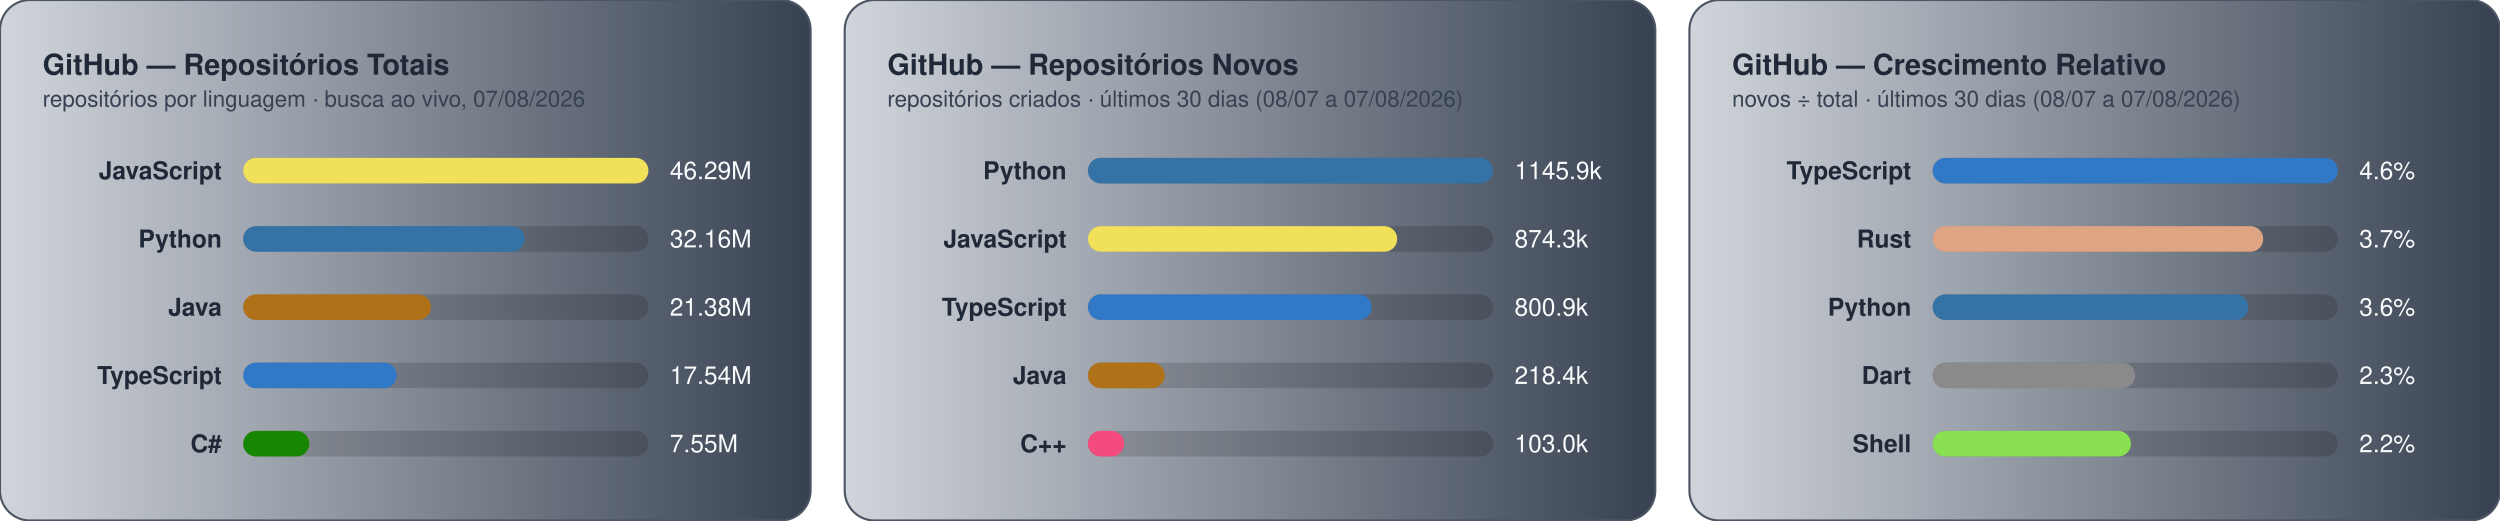
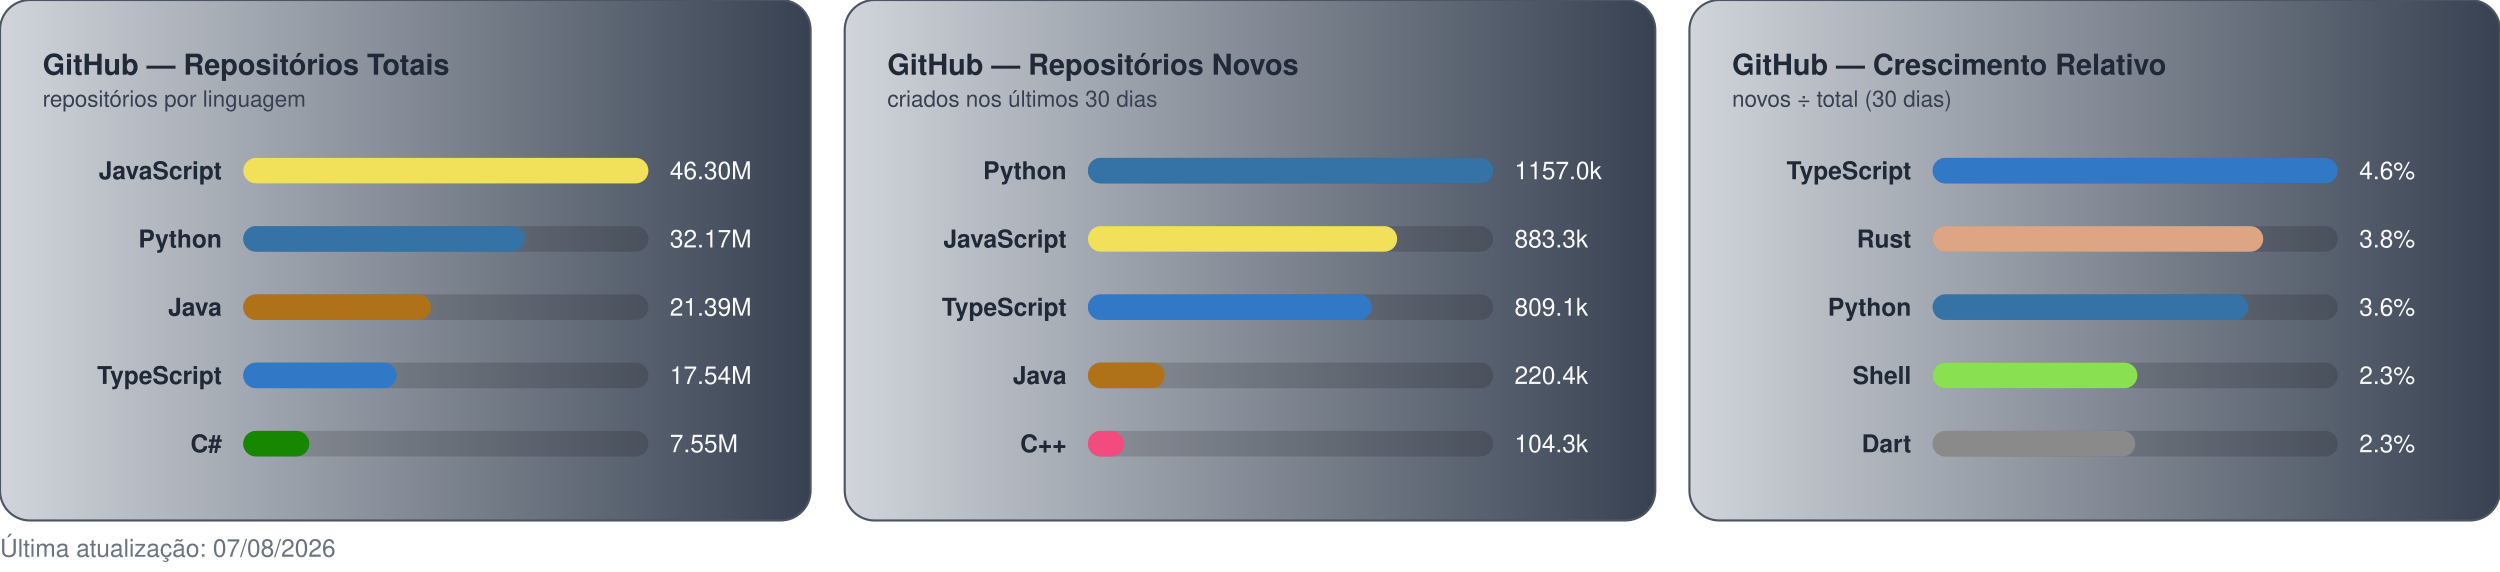
- <svg xmlns="http://www.w3.org/2000/svg" width="1172.0" height="244.0" viewBox="0 0 1172.0 244.0">
+ <svg xmlns="http://www.w3.org/2000/svg" width="1172.0" height="268.0" viewBox="0 0 1172.0 268.0">
  <g transform="translate(0.0,0)">
    <defs>
      <linearGradient id="gradGithubTotal" x1="0%" y1="0%" x2="100%" y2="0%">
        <stop offset="0%" stop-color="#D1D5DB" />
        <stop offset="100%" stop-color="#374151" />
      </linearGradient>
    </defs>
    <style>
    text { font-family: -apple-system, BlinkMacSystemFont, "Segoe UI", Helvetica, Arial, sans-serif; font-size: 11.5px; }
    .card { fill: url(#gradGithubTotal); stroke: #4b5563; stroke-width: 1; }
    .title { fill: #1f2937; font-weight: 700; font-size: 13.5px; }
    .subtitle { fill: #374151; font-size: 10.5px; }
    .lbl { fill: #1f2937; font-weight: 600; }
    .val { fill: #f9fafb; }
    .track { fill: rgba(0,0,0,0.15); }
  </style>
    <rect x="0" y="0" width="380" height="244" rx="14" class="card" />
    <text x="20" y="35" class="title">GitHub — Repositórios Totais</text>
-     <text x="20" y="50" class="subtitle">repositórios por linguagem · busca ao vivo, 07/08/2026</text>
+     <text x="20" y="50" class="subtitle">repositórios por linguagem</text>
    <text x="104" y="84.0" text-anchor="end" class="lbl">JavaScript</text>
    <rect x="114" y="74.0" width="190" height="12" rx="6" class="track" />
    <rect x="114" y="74.0" width="190" height="12" rx="6" fill="#f1e05a" />
-     <text x="314" y="84.0" class="val">46.29M</text>
+     <text x="314" y="84.0" class="val">46.30M</text>
    <text x="104" y="116.0" text-anchor="end" class="lbl">Python</text>
    <rect x="114" y="106.0" width="190" height="12" rx="6" class="track" />
    <rect x="114" y="106.0" width="132" height="12" rx="6" fill="#3572A5" />
-     <text x="314" y="116.0" class="val">32.16M</text>
+     <text x="314" y="116.0" class="val">32.17M</text>
    <text x="104" y="148.0" text-anchor="end" class="lbl">Java</text>
    <rect x="114" y="138.0" width="190" height="12" rx="6" class="track" />
    <rect x="114" y="138.0" width="88" height="12" rx="6" fill="#b07219" />
-     <text x="314" y="148.0" class="val">21.38M</text>
+     <text x="314" y="148.0" class="val">21.39M</text>
    <text x="104" y="180.0" text-anchor="end" class="lbl">TypeScript</text>
    <rect x="114" y="170.0" width="190" height="12" rx="6" class="track" />
    <rect x="114" y="170.0" width="72" height="12" rx="6" fill="#3178c6" />
    <text x="314" y="180.0" class="val">17.54M</text>
    <text x="104" y="212.0" text-anchor="end" class="lbl">C#</text>
    <rect x="114" y="202.0" width="190" height="12" rx="6" class="track" />
    <rect x="114" y="202.0" width="31" height="12" rx="6" fill="#178600" />
    <text x="314" y="212.0" class="val">7.55M</text>
  </g>
  <g transform="translate(396.0,0)">
    <defs>
      <linearGradient id="gradGithubNew" x1="0%" y1="0%" x2="100%" y2="0%">
        <stop offset="0%" stop-color="#D1D5DB" />
        <stop offset="100%" stop-color="#374151" />
      </linearGradient>
    </defs>
    <style>
    text { font-family: -apple-system, BlinkMacSystemFont, "Segoe UI", Helvetica, Arial, sans-serif; font-size: 11.5px; }
    .card { fill: url(#gradGithubNew); stroke: #4b5563; stroke-width: 1; }
    .title { fill: #1f2937; font-weight: 700; font-size: 13.5px; }
    .subtitle { fill: #374151; font-size: 10.5px; }
    .lbl { fill: #1f2937; font-weight: 600; }
    .val { fill: #f9fafb; }
    .track { fill: rgba(0,0,0,0.15); }
  </style>
    <rect x="0" y="0" width="380" height="244" rx="14" class="card" />
    <text x="20" y="35" class="title">GitHub — Repositórios Novos</text>
-     <text x="20" y="50" class="subtitle">repositórios criados · últimos 30 dias (08/07 a 07/08/2026)</text>
+     <text x="20" y="50" class="subtitle">criados nos últimos 30 dias</text>
    <text x="104" y="84.0" text-anchor="end" class="lbl">Python</text>
    <rect x="114" y="74.0" width="190" height="12" rx="6" class="track" />
    <rect x="114" y="74.0" width="190" height="12" rx="6" fill="#3572A5" />
-     <text x="314" y="84.0" class="val">1145.9k</text>
+     <text x="314" y="84.0" class="val">1157.0k</text>
    <text x="104" y="116.0" text-anchor="end" class="lbl">JavaScript</text>
    <rect x="114" y="106.0" width="190" height="12" rx="6" class="track" />
    <rect x="114" y="106.0" width="145" height="12" rx="6" fill="#f1e05a" />
-     <text x="314" y="116.0" class="val">874.3k</text>
+     <text x="314" y="116.0" class="val">883.3k</text>
    <text x="104" y="148.0" text-anchor="end" class="lbl">TypeScript</text>
    <rect x="114" y="138.0" width="190" height="12" rx="6" class="track" />
    <rect x="114" y="138.0" width="133" height="12" rx="6" fill="#3178c6" />
-     <text x="314" y="148.0" class="val">800.9k</text>
+     <text x="314" y="148.0" class="val">809.1k</text>
    <text x="104" y="180.0" text-anchor="end" class="lbl">Java</text>
    <rect x="114" y="170.0" width="190" height="12" rx="6" class="track" />
    <rect x="114" y="170.0" width="36" height="12" rx="6" fill="#b07219" />
-     <text x="314" y="180.0" class="val">218.4k</text>
+     <text x="314" y="180.0" class="val">220.4k</text>
    <text x="104" y="212.0" text-anchor="end" class="lbl">C++</text>
    <rect x="114" y="202.0" width="190" height="12" rx="6" class="track" />
    <rect x="114" y="202.0" width="17" height="12" rx="6" fill="#f34b7d" />
-     <text x="314" y="212.0" class="val">103.0k</text>
+     <text x="314" y="212.0" class="val">104.3k</text>
  </g>
  <g transform="translate(792.0,0)">
    <defs>
      <linearGradient id="gradGithubGrowth" x1="0%" y1="0%" x2="100%" y2="0%">
        <stop offset="0%" stop-color="#D1D5DB" />
        <stop offset="100%" stop-color="#374151" />
      </linearGradient>
    </defs>
    <style>
    text { font-family: -apple-system, BlinkMacSystemFont, "Segoe UI", Helvetica, Arial, sans-serif; font-size: 11.5px; }
    .card { fill: url(#gradGithubGrowth); stroke: #4b5563; stroke-width: 1; }
    .title { fill: #1f2937; font-weight: 700; font-size: 13.5px; }
    .subtitle { fill: #374151; font-size: 10.5px; }
    .lbl { fill: #1f2937; font-weight: 600; }
    .val { fill: #f9fafb; }
    .track { fill: rgba(0,0,0,0.15); }
  </style>
    <rect x="0" y="0" width="380" height="244" rx="14" class="card" />
    <text x="20" y="35" class="title">GitHub — Crescimento Relativo</text>
-     <text x="20" y="50" class="subtitle">novos ÷ total · últimos 30 dias (08/07 a 07/08/2026)</text>
+     <text x="20" y="50" class="subtitle">novos ÷ total (30 dias)</text>
    <text x="104" y="84.0" text-anchor="end" class="lbl">TypeScript</text>
    <rect x="114" y="74.0" width="190" height="12" rx="6" class="track" />
    <rect x="114" y="74.0" width="190" height="12" rx="6" fill="#3178c6" />
    <text x="314" y="84.0" class="val">4.6%</text>
    <text x="104" y="116.0" text-anchor="end" class="lbl">Rust</text>
    <rect x="114" y="106.0" width="190" height="12" rx="6" class="track" />
    <rect x="114" y="106.0" width="155" height="12" rx="6" fill="#dea584" />
-     <text x="314" y="116.0" class="val">3.7%</text>
+     <text x="314" y="116.0" class="val">3.8%</text>
    <text x="104" y="148.0" text-anchor="end" class="lbl">Python</text>
    <rect x="114" y="138.0" width="190" height="12" rx="6" class="track" />
    <rect x="114" y="138.0" width="148" height="12" rx="6" fill="#3572A5" />
    <text x="314" y="148.0" class="val">3.6%</text>
-     <text x="104" y="180.0" text-anchor="end" class="lbl">Dart</text>
+     <text x="104" y="180.0" text-anchor="end" class="lbl">Shell</text>
    <rect x="114" y="170.0" width="190" height="12" rx="6" class="track" />
-     <rect x="114" y="170.0" width="95" height="12" rx="6" fill="#8a8a8a" />
+     <rect x="114" y="170.0" width="96" height="12" rx="6" fill="#89e051" />
    <text x="314" y="180.0" class="val">2.3%</text>
-     <text x="104" y="212.0" text-anchor="end" class="lbl">Shell</text>
+     <text x="104" y="212.0" text-anchor="end" class="lbl">Dart</text>
    <rect x="114" y="202.0" width="190" height="12" rx="6" class="track" />
-     <rect x="114" y="202.0" width="93" height="12" rx="6" fill="#89e051" />
-     <text x="314" y="212.0" class="val">2.2%</text>
+     <rect x="114" y="202.0" width="95" height="12" rx="6" fill="#8a8a8a" />
+     <text x="314" y="212.0" class="val">2.3%</text>
  </g>
+   <text x="0" y="261.0" font-family="-apple-system, BlinkMacSystemFont, 'Segoe UI', Helvetica, Arial, sans-serif" font-size="11" fill="#6b7280">Última atualização: 07/08/2026</text>
</svg>
